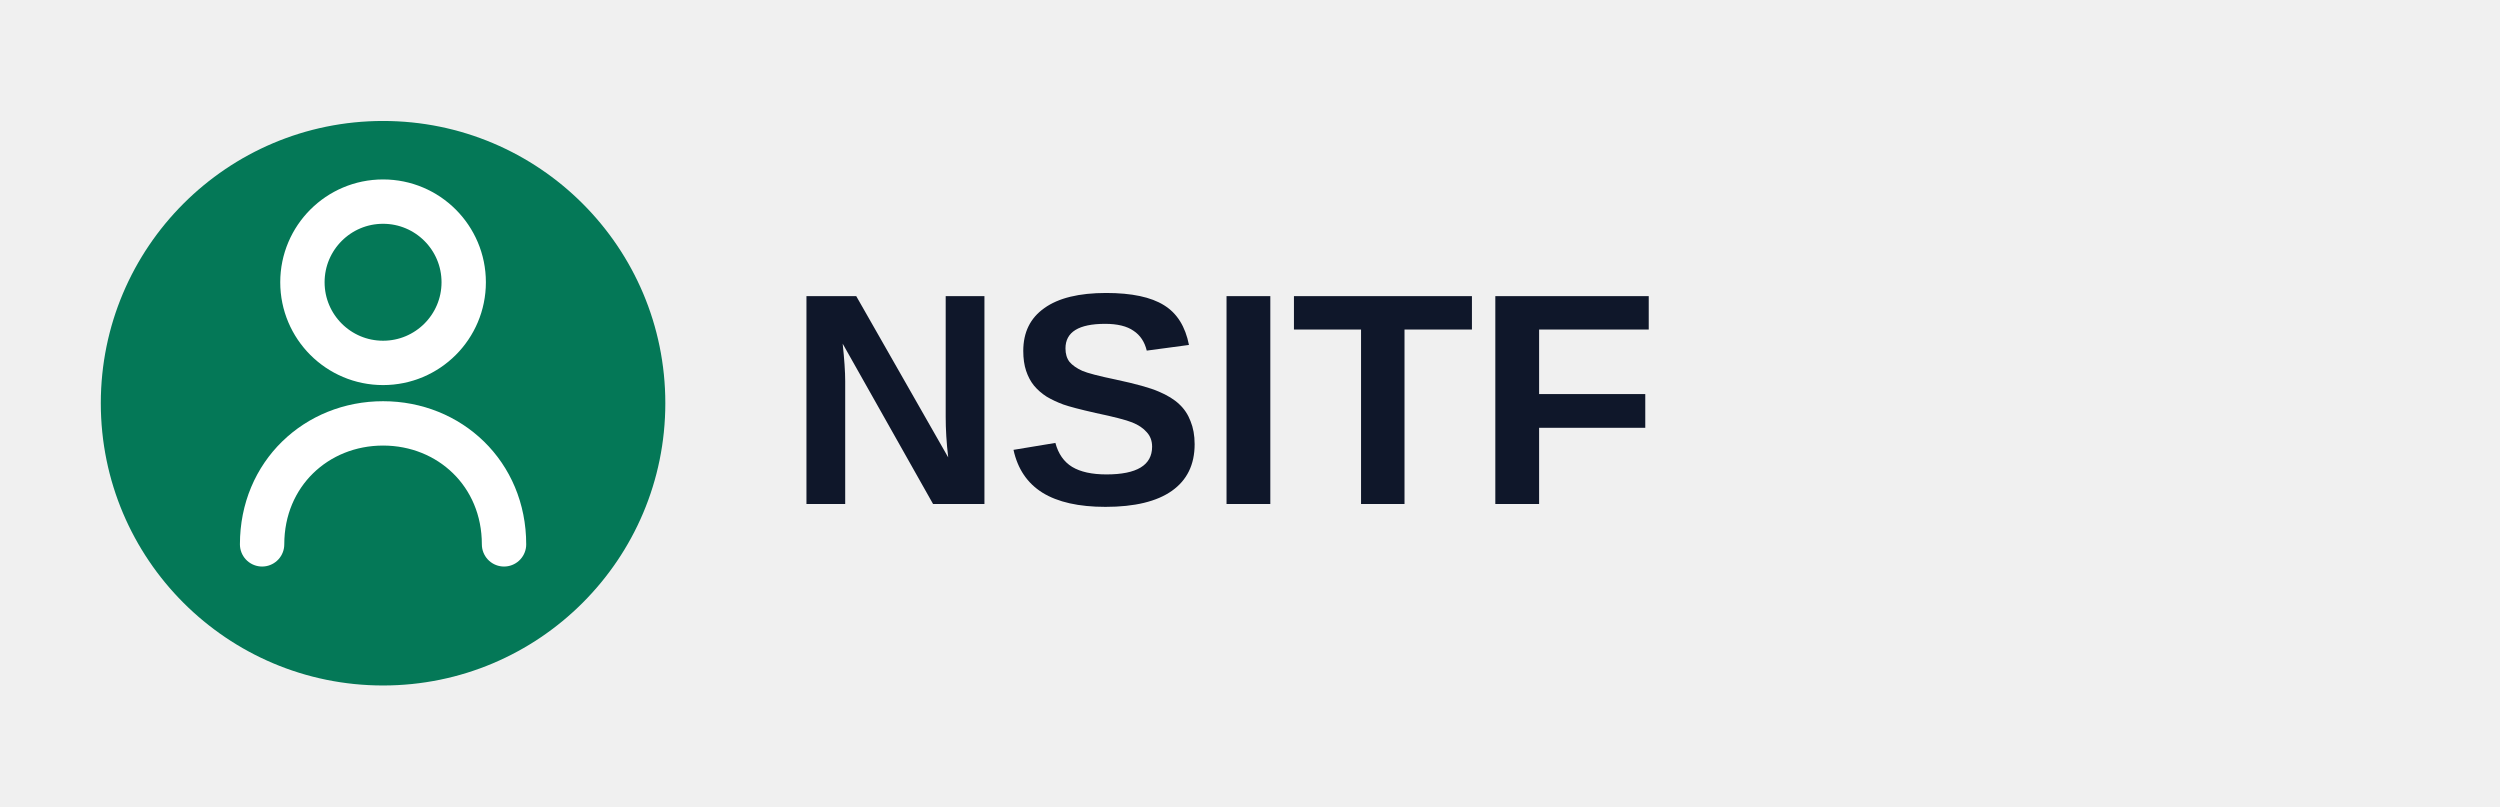
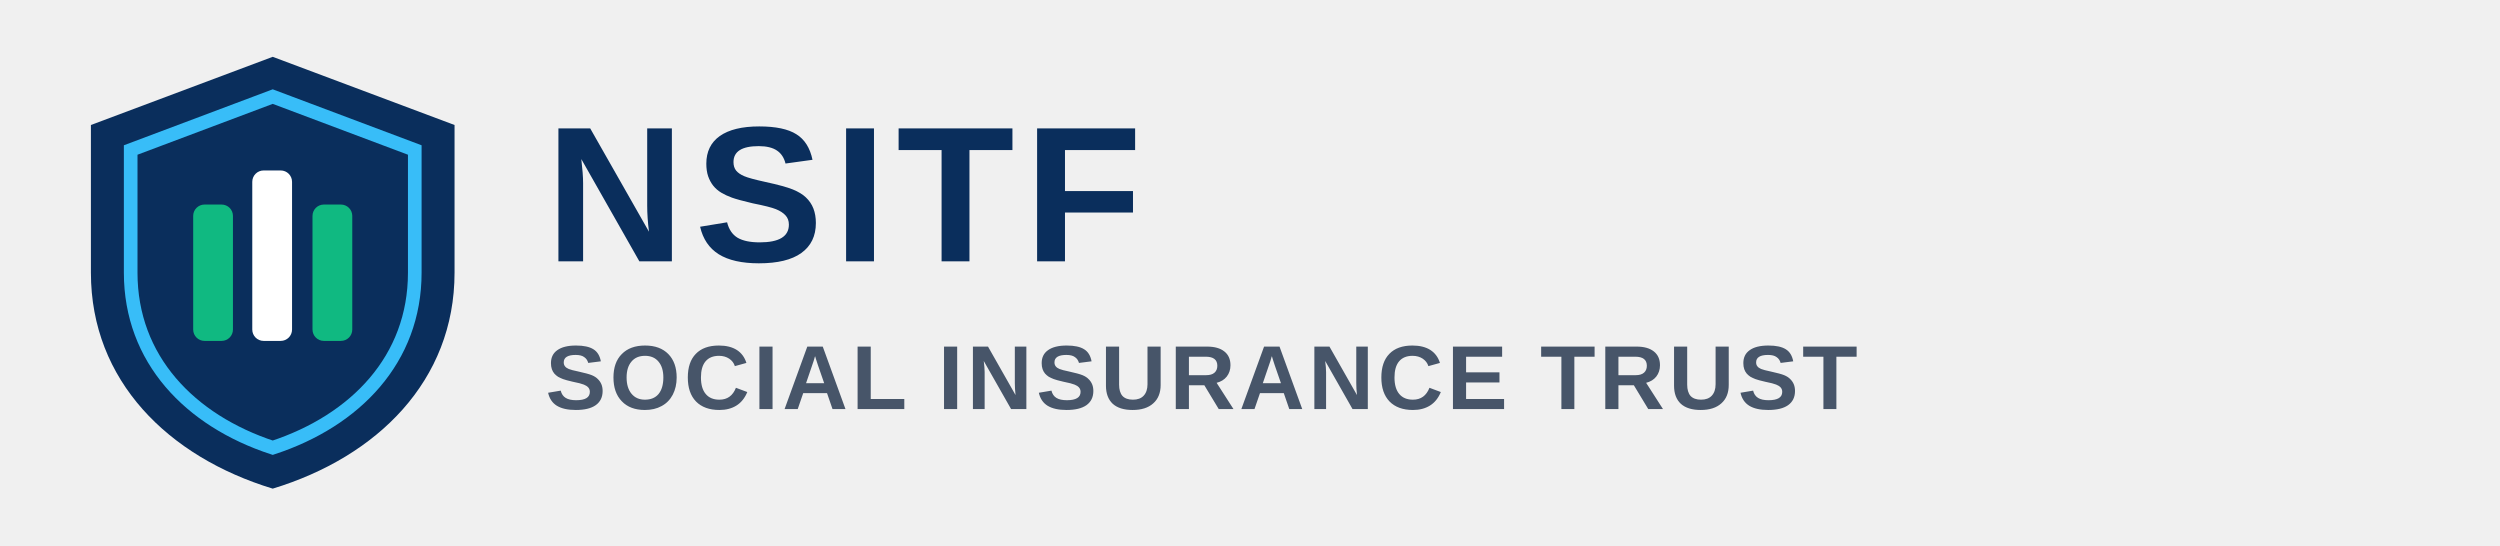
- <svg xmlns="http://www.w3.org/2000/svg" viewBox="0 0 124 40" width="124" height="40">
-   <circle cx="19" cy="20" r="14" fill="#047857" />
-   <path d="M19 10a4 4 0 1 1 0 8 4 4 0 0 1 0-8zm-6 17c0-3.5 2.7-6 6-6s6 2.5 6 6" fill="none" stroke="#ffffff" stroke-width="2.2" stroke-linecap="round" />
-   <text x="39" y="25" font-family="Arial,Helvetica,sans-serif" font-weight="800" font-size="15" fill="#0f172a">NSITF</text>
+ <svg xmlns="http://www.w3.org/2000/svg" viewBox="0 0 220 48" width="220" height="48">
+   <path d="M24 5L40 11v13c0 9.5-6.8 16.2-16 19-9.2-2.8-16-9.5-16-19V11L24 5z" fill="#0A2E5C" />
+   <path d="M24 8.5L36.5 13.2v10.8c0 7.6-5.2 13-12.5 15.4C16.7 37 11.5 31.6 11.5 24V13.2L24 8.5z" fill="none" stroke="#38BDF8" stroke-width="1.2" />
+   <rect x="17" y="18" width="3.5" height="12" rx="1" fill="#10B981" />
+   <rect x="22.2" y="15" width="3.5" height="15" rx="1" fill="#FFFFFF" />
+   <rect x="27.5" y="18" width="3.5" height="12" rx="1" fill="#10B981" />
+   <text x="48" y="23" font-family="'Space Grotesk', 'Segoe UI', Arial, sans-serif" font-size="17" font-weight="800" letter-spacing="0.05em" fill="#0A2E5C">NSITF</text>
+   <text x="48" y="36" font-family="'Plus Jakarta Sans', 'Segoe UI', Arial, sans-serif" font-size="8" font-weight="700" letter-spacing="0.04em" fill="#475569">SOCIAL INSURANCE TRUST</text>
</svg>
